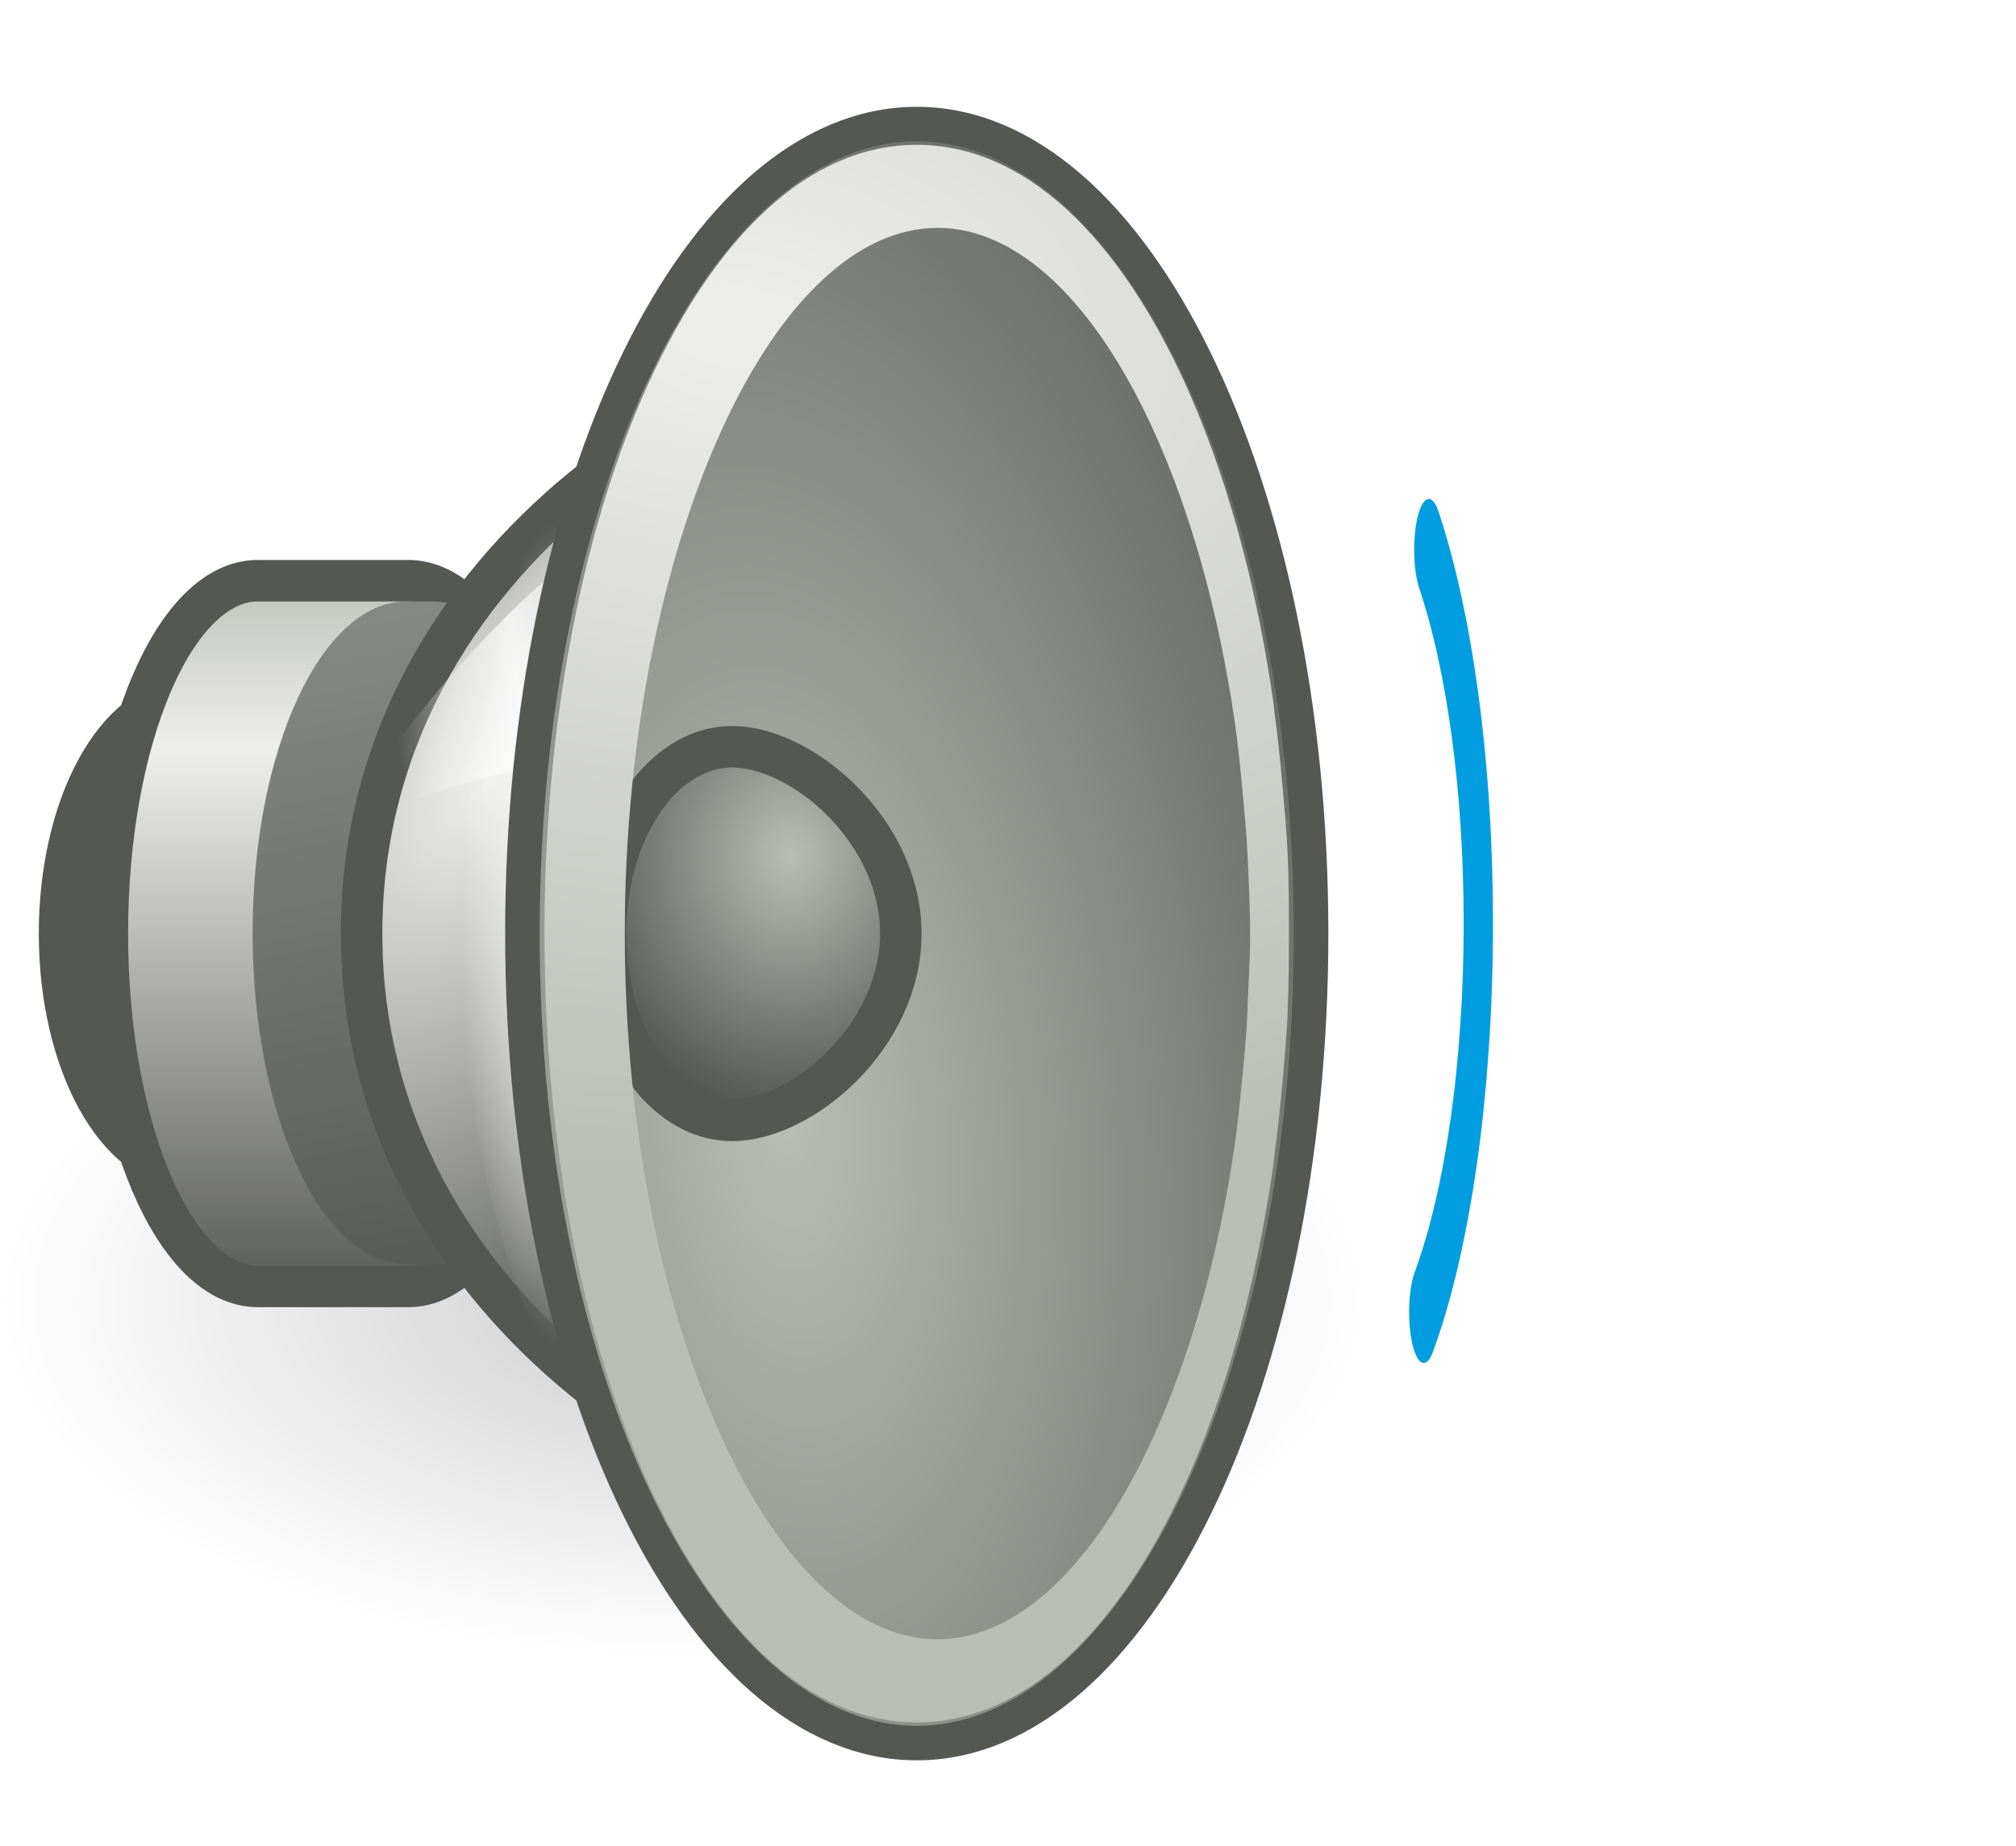
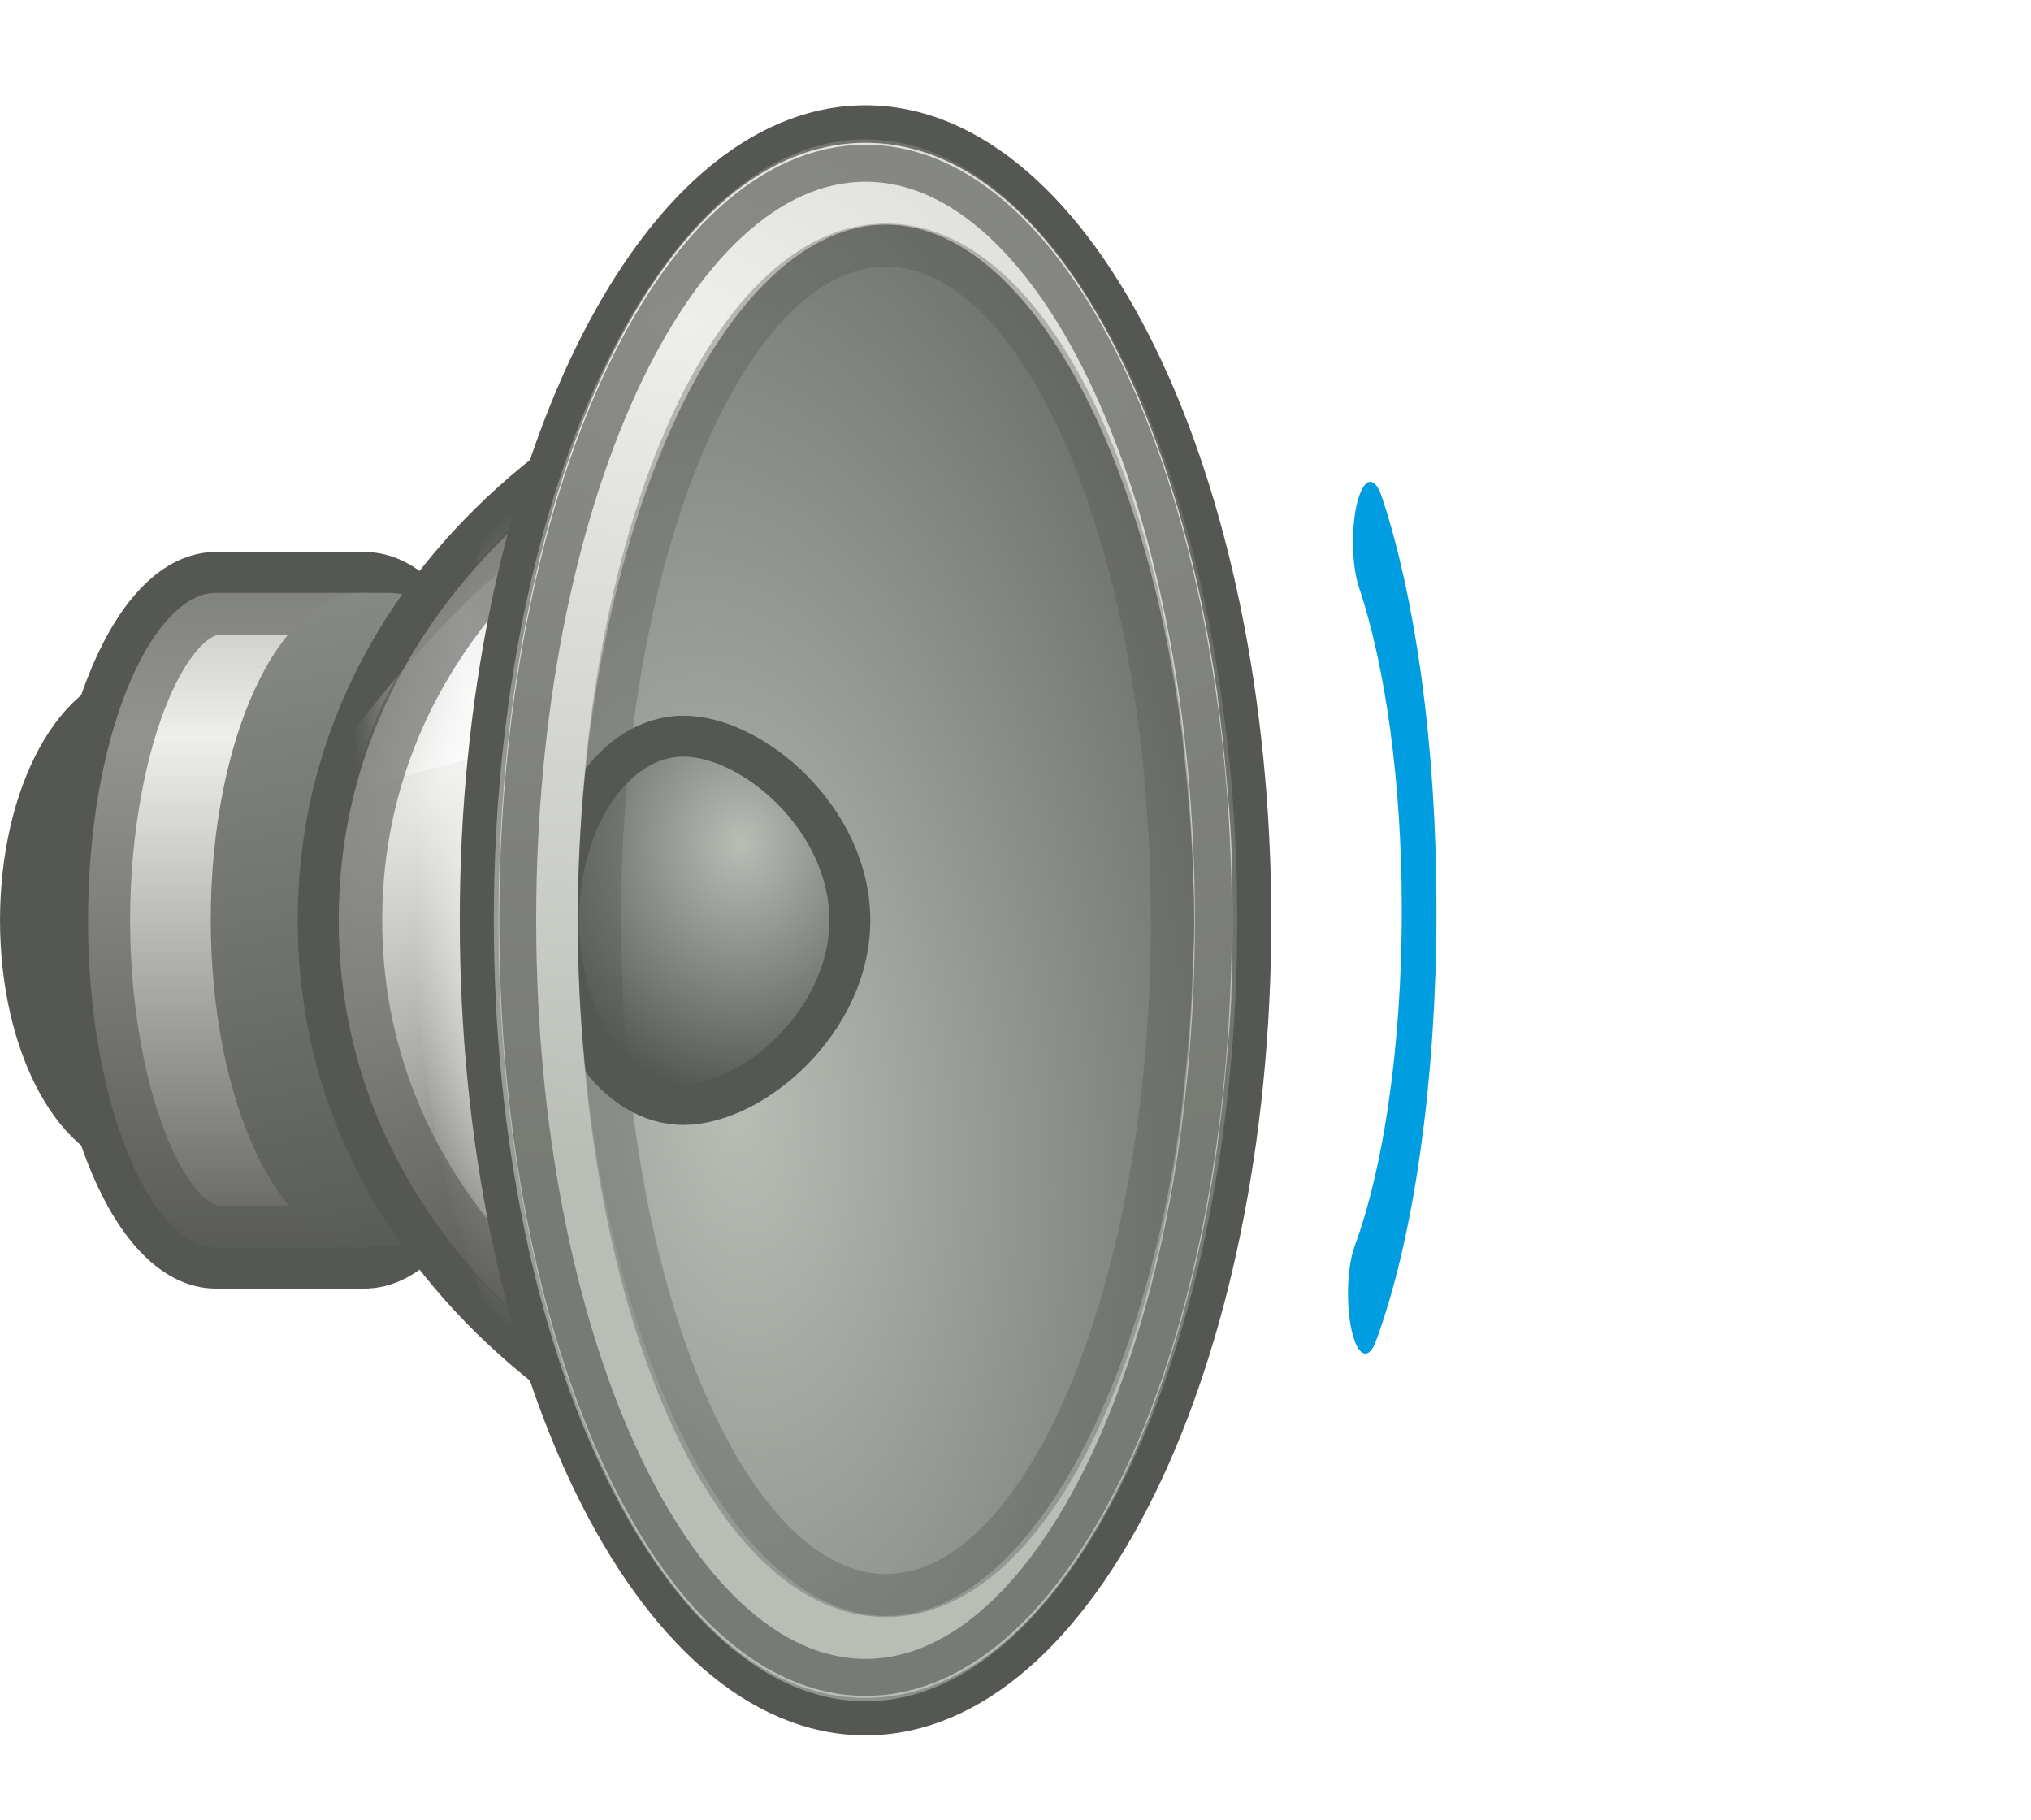
- <svg xmlns="http://www.w3.org/2000/svg" version="1.1" id="svg2" x="0px" y="0px" width="48.568px" height="44.468px" viewBox="0 0 48.568 44.468" enable-background="new 0 0 48.568 44.468" xml:space="preserve">
+ <svg xmlns="http://www.w3.org/2000/svg" version="1.1" id="svg2" x="0px" y="0px" width="49.634px" height="44.468px" viewBox="1.366 1.345 49.634 44.468" enable-background="new 1.366 1.345 49.634 44.468" xml:space="preserve">
  <g id="layer3" display="none">
-     <radialGradient id="path7288_1_" cx="26.048" cy="-431.042" r="6" gradientTransform="matrix(1.9148 -0.5062 -0.6548 -2.477 -352.3472 -1032.008)" gradientUnits="userSpaceOnUse">
+     <radialGradient id="path7288_1_" cx="13.493" cy="-75.574" r="6" gradientTransform="matrix(1.9148 -0.5062 -0.6548 -2.477 -95.5414 -157.8682)" gradientUnits="userSpaceOnUse">
      <stop offset="0" style="stop-color:#000000" />
      <stop offset="1" style="stop-color:#000000;stop-opacity:0" />
    </radialGradient>
    <path id="path7288" display="inline" opacity="0.83" fill="url(#path7288_1_)" enable-background="new    " d="M-8.219,10.5   l-12,12l12,12V10.5z" />
-     <linearGradient id="path2791_1_" gradientUnits="userSpaceOnUse" x1="-210.182" y1="105.189" x2="-211.245" y2="91.371">
-       <stop offset="0" style="stop-color:#FFFFFF" />
-       <stop offset="1" style="stop-color:#FFFFFF;stop-opacity:0" />
-     </linearGradient>
-     <path id="path2791" display="inline" opacity="0.768" fill="none" stroke="url(#path2791_1_)" enable-background="new    " d="   M-7,10.5l-12,12l12,12V10.5z" />
-     <path id="path21580" display="inline" opacity="0.633" fill="#FCE94F" enable-background="new    " d="M-22.625,9   c-0.174,0.053-0.306,0.197-0.344,0.375c-0.704,2.579-2.427,3.586-4.688,5.094c-2.261,1.508-4.982,3.474-7.279,7.813   c-0.067,0.138-0.067,0.299,0,0.438c2.297,4.338,5.021,6.305,7.279,7.813c2.262,1.508,3.984,2.516,4.688,5.094   c0.079,0.223,0.302,0.357,0.535,0.328c0.231-0.031,0.413-0.221,0.434-0.455v-26c0.005-0.157-0.063-0.308-0.188-0.406   C-22.311,8.995-22.473,8.96-22.625,9z" />
+     <path id="path2791" display="inline" opacity="0.768" fill="none" stroke="#000000" enable-background="new    " d="M-7,10.5   l-12,12l12,12V10.5z" />
+     <path id="path21580" display="inline" opacity="0.633" fill="#FCE94F" enable-background="new    " d="M-22.625,9   c-0.174,0.053-0.306,0.197-0.344,0.375c-0.704,2.579-2.427,3.586-4.688,5.094s-4.984,3.474-7.281,7.813   c-0.067,0.138-0.067,0.299,0,0.438c2.297,4.338,5.021,6.305,7.281,7.813s3.984,2.515,4.688,5.094   c0.079,0.221,0.302,0.357,0.535,0.327S-22.021,35.734-22,35.5v-26c0.005-0.157-0.064-0.308-0.188-0.406   C-22.311,8.995-22.473,8.96-22.625,9z" />
    <path id="path21676" display="inline" fill="none" stroke="#000000" d="M-47.5,22.5L-20-8v64L-47.5,22.5z" />
-     <radialGradient id="path21678_1_" cx="-103.913" cy="-47.324" r="2.906" gradientTransform="matrix(7.9904 0 0 -7.9904 776.0863 -355.6406)" gradientUnits="userSpaceOnUse">
+     <radialGradient id="path21678_1_" cx="-20.91" cy="52.474" r="2.906" gradientTransform="matrix(7.9904 0 0 -7.9904 112.8602 441.7843)" gradientUnits="userSpaceOnUse">
      <stop offset="0" style="stop-color:#3465A4;stop-opacity:0" />
      <stop offset="0.855" style="stop-color:#3465A4;stop-opacity:0" />
      <stop offset="1" style="stop-color:#3465A4" />
    </radialGradient>
-     <path id="path21678" display="inline" fill="url(#path21678_1_)" stroke="#204A87" stroke-width="0.125" stroke-linecap="round" stroke-linejoin="round" d="   M-31.5,22.5c0,12.548-10.173,22.723-22.723,22.723S-76.945,35.048-76.945,22.5c0-12.549,10.173-22.723,22.723-22.723   S-31.5,9.951-31.5,22.5z" />
-     <radialGradient id="path21680_1_" cx="-58.2" cy="-113.876" r="2.906" gradientTransform="matrix(5.5288 0 0 -5.5288 267.5515 -607.1024)" gradientUnits="userSpaceOnUse">
+     <path id="path21678" display="inline" fill="url(#path21678_1_)" stroke="#204A87" stroke-width="0.125" stroke-linecap="round" stroke-linejoin="round" d="   M-31.5,22.5c0,12.549-10.173,22.723-22.723,22.723S-76.945,35.049-76.945,22.5c0-12.549,10.173-22.723,22.723-22.723   S-31.5,9.951-31.5,22.5z" />
+     <radialGradient id="path21680_1_" cx="-5.588" cy="30.431" r="2.907" gradientTransform="matrix(5.5288 0 0 -5.5288 -23.3267 190.7408)" gradientUnits="userSpaceOnUse">
      <stop offset="0" style="stop-color:#3465A4;stop-opacity:0" />
      <stop offset="0.819" style="stop-color:#3465A4;stop-opacity:0" />
      <stop offset="1" style="stop-color:#3465A4" />
    </radialGradient>
-     <path id="path21680" display="inline" fill="url(#path21680_1_)" stroke="#204A87" stroke-width="0.181" stroke-linecap="round" stroke-linejoin="round" d="   M-38.5,22.5c0,8.684-7.039,15.723-15.723,15.723c-8.686,0-15.722-7.039-15.722-15.723s7.037-15.723,15.723-15.723   C-45.538,6.777-38.5,13.816-38.5,22.5z" />
-     <radialGradient id="path21682_1_" cx="33.369" cy="-247.191" r="2.907" gradientTransform="matrix(3.419 0 0 -3.419 -168.3098 -822.6464)" gradientUnits="userSpaceOnUse">
+     <path id="path21680" display="inline" fill="url(#path21680_1_)" stroke="#204A87" stroke-width="0.181" stroke-linecap="round" stroke-linejoin="round" d="   M-38.5,22.5c0,8.684-7.039,15.723-15.723,15.723S-69.945,31.184-69.945,22.5s7.039-15.723,15.723-15.723S-38.5,13.816-38.5,22.5z" />
+     <radialGradient id="path21682_1_" cx="24.795" cy="-14.04" r="2.907" gradientTransform="matrix(3.419 0 0 -3.419 -138.994 -25.504)" gradientUnits="userSpaceOnUse">
      <stop offset="0" style="stop-color:#3465A4;stop-opacity:0" />
      <stop offset="0.735" style="stop-color:#3465A4;stop-opacity:0" />
      <stop offset="1" style="stop-color:#3465A4" />
    </radialGradient>
    <path id="path21682" display="inline" fill="url(#path21682_1_)" stroke="#204A87" stroke-width="0.292" stroke-linecap="round" stroke-linejoin="round" d="   M-44.5,22.5c0,5.369-4.353,9.723-9.723,9.723s-9.723-4.354-9.723-9.723c0-5.37,4.353-9.723,9.723-9.723S-44.5,17.13-44.5,22.5z" />
  </g>
-   <radialGradient id="path16236_1_" cx="317.94" cy="-1403.991" r="10.696" gradientTransform="matrix(1.5366 0 0 -0.8 -472.1145 -1091.88)" gradientUnits="userSpaceOnUse">
-     <stop offset="0" style="stop-color:#000000" />
-     <stop offset="1" style="stop-color:#000000;stop-opacity:0" />
-   </radialGradient>
-   <path id="path16236" opacity="0.2" fill="url(#path16236_1_)" enable-background="new    " d="M32.867,31.311  c0,4.728-7.357,8.558-16.433,8.558C7.358,39.869,0,36.039,0,31.311c0-4.726,7.358-8.556,16.436-8.556  C25.51,22.755,32.867,26.587,32.867,31.311z" />
-   <path id="path5330" fill="#2E3436" stroke="#555753" stroke-width="1.303" stroke-linecap="round" d="M7.586,22.489  c0,3.037-1.343,5.5-3,5.5c-1.656,0-3-2.464-3-5.5c0-3.038,1.344-5.5,3-5.5C6.243,16.989,7.586,19.451,7.586,22.489z" />
-   <linearGradient id="path2766_1_" gradientUnits="userSpaceOnUse" x1="759.395" y1="-1064.894" x2="759.395" y2="-1082.902" gradientTransform="matrix(0.9063 0 0 -1 -680.2168 -1051.412)">
-     <stop offset="0" style="stop-color:#BABDB6" />
-     <stop offset="0.253" style="stop-color:#EEEEEC" />
-     <stop offset="1" style="stop-color:#555753" />
-   </linearGradient>
-   <linearGradient id="path2766_2_" gradientUnits="userSpaceOnUse" x1="-147.37" y1="109.999" x2="-147.37" y2="128.008">
-     <stop offset="0" style="stop-color:#555753" />
-     <stop offset="1" style="stop-color:#BABDB6" />
-   </linearGradient>
-   <path id="path2766" fill="url(#path2766_1_)" stroke="url(#path2766_2_)" stroke-linecap="round" d="M6.211,13.989  c-2.001,0-3.625,3.808-3.625,8.5c0,4.692,1.624,8.5,3.625,8.5h3.625c2.001,0,3.625-3.81,3.625-8.5c0-4.691-1.624-8.5-3.625-8.5  H6.211z" />
-   <linearGradient id="path5556_1_" gradientUnits="userSpaceOnUse" x1="-223.587" y1="108.439" x2="-223.587" y2="84.116">
-     <stop offset="0" style="stop-color:#FFFFFF" />
-     <stop offset="1" style="stop-color:#FFFFFF;stop-opacity:0" />
-   </linearGradient>
-   <path id="path5556" opacity="0.6" fill="none" stroke="url(#path5556_1_)" stroke-width="1.058" stroke-linecap="round" enable-background="new    " d="  M6.267,14.989c-0.472,0-1.133,0.546-1.704,1.906c-0.573,1.36-0.979,3.376-0.979,5.593c0,2.219,0.405,4.233,0.979,5.594  c0.572,1.361,1.231,1.906,1.703,1.906h3.573c0.472,0,1.133-0.545,1.704-1.906c0.573-1.358,0.979-3.375,0.979-5.594  c0-2.217-0.405-4.232-0.979-5.593c-0.571-1.361-1.231-1.906-1.704-1.906H6.267z" />
-   <linearGradient id="path6556_1_" gradientUnits="userSpaceOnUse" x1="674.978" y1="-1100.215" x2="671.41" y2="-1082.653" gradientTransform="matrix(1 0 0 -1 -662.9805 -1068.412)">
-     <stop offset="0" style="stop-color:#555753" />
-     <stop offset="1" style="stop-color:#888A85" />
-   </linearGradient>
-   <path id="path6556" fill="url(#path6556_1_)" d="M9.783,14.489c-2.041,0-3.697,3.577-3.697,7.984s1.656,7.983,3.697,7.983h0.638  c2.041,0,3.697-3.576,3.697-7.983s-1.657-7.984-3.698-7.984H9.783z" />
-   <radialGradient id="path1871_1_" cx="1347.118" cy="-213.588" r="12.501" gradientTransform="matrix(0.7132 0.5221 0.9281 -1.1785 -750.7686 -936.2411)" gradientUnits="userSpaceOnUse">
-     <stop offset="0" style="stop-color:#EEEEEC" />
-     <stop offset="1" style="stop-color:#61635F" />
-   </radialGradient>
-   <linearGradient id="path1871_2_" gradientUnits="userSpaceOnUse" x1="-219.682" y1="90.953" x2="-222.789" y2="111.936">
-     <stop offset="0" style="stop-color:#555753" />
-     <stop offset="1" style="stop-color:#BABDB6" />
-   </linearGradient>
-   <path id="path1871" fill="url(#path1871_1_)" stroke="url(#path1871_2_)" stroke-linecap="round" d="M8.711,22.489  c0,9.227,9.188,14.5,14.875,14.5c3.938,0,7-6.496,7-14.5c0-8.003-3.063-14.5-7-14.5C17.898,7.989,8.711,13.262,8.711,22.489z" />
-   <radialGradient id="path6649_1_" cx="-2753.223" cy="1023.547" r="7.756" gradientTransform="matrix(-0.3218 0 0 1.2874 -872.3871 -1295.225)" gradientUnits="userSpaceOnUse">
-     <stop offset="0" style="stop-color:#FFFFFF" />
-     <stop offset="1" style="stop-color:#FFFFFF;stop-opacity:0" />
-   </radialGradient>
-   <path id="path6649" fill="url(#path6649_1_)" d="M31.586,22.489c0,9.389-4.589,17-10.25,17s-10.25-7.611-10.25-17s4.589-17,10.25-17  S31.586,13.1,31.586,22.489z" />
-   <linearGradient id="path6639_1_" gradientUnits="userSpaceOnUse" x1="1023.084" y1="-1086.652" x2="1014.295" y2="-1088.069" gradientTransform="matrix(0.6667 0 0 -1 -666.7859 -1071.412)">
-     <stop offset="0" style="stop-color:#FFFFFF;stop-opacity:0" />
-     <stop offset="0.5" style="stop-color:#FFFFFF" />
-     <stop offset="1" style="stop-color:#FFFFFF;stop-opacity:0" />
-   </linearGradient>
-   <path id="path6639" opacity="0.734" fill="url(#path6639_1_)" enable-background="new    " d="M16.086,11.864  c-2.583,1.395-5.458,4.196-8,8.125c2.7-1.126,5.491-1.96,8-1.75V11.864z" />
-   <linearGradient id="path6567_1_" gradientUnits="userSpaceOnUse" x1="-215.234" y1="114.74" x2="-215.234" y2="76.503">
-     <stop offset="0" style="stop-color:#FFFFFF" />
-     <stop offset="1" style="stop-color:#FFFFFF;stop-opacity:0" />
-   </linearGradient>
-   <path id="path6567" opacity="0.586" fill="none" stroke="url(#path6567_1_)" stroke-width="1.127" stroke-linecap="round" enable-background="new    " d="  M23.544,8.989c-2.524,0-6.075,1.249-8.893,3.565c-2.818,2.317-4.94,5.644-4.94,9.935c0,4.291,2.122,7.617,4.94,9.936  c2.816,2.318,6.367,3.564,8.893,3.564c1.432,0,2.92-1.259,4.095-3.701c1.174-2.445,1.947-5.941,1.947-9.799  c0-3.858-0.773-7.354-1.945-9.797C26.465,10.246,24.975,8.989,23.544,8.989z" />
-   <radialGradient id="path1873_1_" cx="125.76" cy="-201.812" r="8.188" gradientTransform="matrix(2.1263 -0.2 -0.4018 -4.2591 -329.5792 -807.4303)" gradientUnits="userSpaceOnUse">
-     <stop offset="0" style="stop-color:#BABDB6" />
-     <stop offset="1" style="stop-color:#555753" />
-   </radialGradient>
-   <linearGradient id="path1873_2_" gradientUnits="userSpaceOnUse" x1="-194.001" y1="78.949" x2="-194.001" y2="123.691">
-     <stop offset="0" style="stop-color:#555753" />
-     <stop offset="1" style="stop-color:#D3D7CF" />
-   </linearGradient>
-   <path id="path1873" fill="url(#path1873_1_)" stroke="url(#path1873_2_)" stroke-width="0.832" stroke-linecap="round" d="  M31.586,22.489c0,10.77-4.254,19.5-9.5,19.5c-5.247,0-9.5-8.73-9.5-19.5c0-10.771,4.253-19.5,9.5-19.5  C27.332,2.989,31.586,11.719,31.586,22.489z" />
-   <radialGradient id="path3672_1_" cx="420.073" cy="-660.87" r="4" gradientTransform="matrix(1.3094 0 0 -1.5605 -531.0022 -1010.693)" gradientUnits="userSpaceOnUse">
-     <stop offset="0" style="stop-color:#BABDB6" />
-     <stop offset="1" style="stop-color:#555753" />
-   </radialGradient>
-   <path id="path3672" fill="url(#path3672_1_)" stroke="#555753" stroke-linecap="round" d="M21.702,22.489  c0,2.484-2.383,4.5-4.065,4.5c-1.684,0-3.051-2.017-3.051-4.5c0-2.483,1.366-4.5,3.051-4.5  C19.32,17.989,21.702,20.005,21.702,22.489z" />
-   <radialGradient id="path6605_1_" cx="9.067" cy="543.721" r="8.229" gradientTransform="matrix(3.9866 0.117 0 2.53 -18.3576 -1368.785)" gradientUnits="userSpaceOnUse">
-     <stop offset="0" style="stop-color:#EEEEEC" />
-     <stop offset="1" style="stop-color:#BABDB6" />
-   </radialGradient>
-   <path id="path6605" fill="url(#path6605_1_)" d="M22.086,3.489c-2.632,0-4.856,2.25-6.438,5.688  c-1.581,3.438-2.531,8.142-2.531,13.313s0.952,9.875,2.531,13.313s3.806,5.688,6.438,5.688c2.633,0,4.857-2.25,6.438-5.689  c0.985-2.147,1.735-4.811,2.155-7.75c0.015-0.094,0.02-0.188,0.03-0.28c0.076-0.565,0.138-1.131,0.188-1.72  c0.051-0.547,0.098-1.094,0.125-1.655c0.002-0.03-0.002-0.063,0-0.095c0.025-0.596,0.03-1.2,0.03-1.813  c0-0.646-0.002-1.281-0.03-1.907c-0.025-0.557-0.077-1.115-0.125-1.656c-0.052-0.587-0.111-1.152-0.188-1.719  c-0.014-0.095-0.018-0.187-0.03-0.281c-0.42-2.939-1.17-5.602-2.155-7.75C26.943,5.739,24.719,3.489,22.086,3.489z M22.586,5.489  c1.922,0,3.78,1.766,5.188,4.844c0.879,1.924,1.576,4.335,1.969,7.031c0.078,0.539,0.134,1.095,0.188,1.656  c0.047,0.525,0.1,1.053,0.125,1.594c0.028,0.621,0.061,1.236,0.061,1.875c0,0.596-0.035,1.17-0.063,1.75  c-0.003,0.04,0.003,0.084,0,0.125c-0.026,0.536-0.074,1.073-0.125,1.594c-0.055,0.562-0.108,1.117-0.188,1.656  c-0.393,2.694-1.09,5.106-1.969,7.03c-1.406,3.078-3.266,4.845-5.188,4.845s-3.778-1.767-5.188-4.845s-2.344-7.39-2.344-12.156  c0-4.766,0.938-9.078,2.345-12.156C18.806,7.255,20.664,5.489,22.586,5.489z" />
-   <linearGradient id="path6615_1_" gradientUnits="userSpaceOnUse" x1="-204.194" y1="111.841" x2="-197.54" y2="97.646">
-     <stop offset="0" style="stop-color:#000000" />
-     <stop offset="1" style="stop-color:#000000;stop-opacity:0" />
-   </linearGradient>
-   <path id="path6615" opacity="0.366" fill="none" stroke="url(#path6615_1_)" stroke-width="1.054" stroke-linecap="round" enable-background="new    " d="  M29.586,22.489c0,9.113-3.134,16.5-7,16.5c-3.865,0-7-7.388-7-16.5c0-9.112,3.135-16.5,7-16.5  C26.452,5.989,29.586,13.376,29.586,22.489z" />
-   <linearGradient id="path6698_1_" gradientUnits="userSpaceOnUse" x1="-209.932" y1="98.412" x2="-198.877" y2="98.3">
-     <stop offset="0" style="stop-color:#FFFFFF" />
-     <stop offset="1" style="stop-color:#FFFFFF;stop-opacity:0" />
-   </linearGradient>
-   <path id="path6698" opacity="0.655" fill="none" stroke="url(#path6698_1_)" stroke-width="0.903" stroke-linecap="round" enable-background="new    " d="  M30.586,22.489c0,10.217-3.806,18.5-8.5,18.5c-4.692,0-8.5-8.283-8.5-18.5c0-10.216,3.808-18.5,8.5-18.5  C26.78,3.989,30.586,12.272,30.586,22.489z" />
-   <g id="g28807" transform="matrix(0.3535062,0,0,1.224298,13.43562,-3.80102)">
-     <path id="path27920" fill="none" stroke="#009EE0" stroke-width="2" stroke-linecap="round" stroke-linejoin="round" d="   M59.023,28.922c2.271-1.78,3.718-4.55,3.718-7.656c0-2.939-1.309-5.56-3.373-7.344" />
+   <g>
+     <path id="path5330" fill="#2E3436" stroke="#555753" stroke-width="1.303" stroke-linecap="round" d="M8.018,23.833   c0,3.037-1.343,5.5-3,5.5s-3-2.463-3-5.5c0-3.038,1.343-5.5,3-5.5S8.018,20.795,8.018,23.833z" />
+     <linearGradient id="path2766_1_" gradientUnits="userSpaceOnUse" x1="307.574" y1="-268.786" x2="307.574" y2="-286.794" gradientTransform="matrix(0.9063 0 0 -1 -270.2991 -253.96)">
+       <stop offset="0" style="stop-color:#BABDB6" />
+       <stop offset="0.253" style="stop-color:#EEEEEC" />
+       <stop offset="1" style="stop-color:#555753" />
+     </linearGradient>
+     <path id="path2766" fill="url(#path2766_1_)" stroke="#555753" stroke-linecap="round" d="M6.643,15.333   c-2.001,0-3.625,3.808-3.625,8.5c0,4.691,1.624,8.5,3.625,8.5h3.625c2.001,0,3.625-3.809,3.625-8.5c0-4.692-1.624-8.5-3.625-8.5   H6.643z" />
+     <path id="path5556" opacity="0.6" fill="none" stroke="#555753" stroke-width="1.058" stroke-linecap="round" enable-background="new    " d="   M6.699,16.333c-0.47,0-1.131,0.546-1.704,1.906s-0.978,3.376-0.978,5.594s0.405,4.233,0.978,5.594s1.233,1.906,1.704,1.906h3.575   c0.47,0,1.131-0.546,1.704-1.906s0.978-3.376,0.978-5.594s-0.405-4.233-0.978-5.594s-1.233-1.906-1.704-1.906H6.699z" />
+     <linearGradient id="path6556_1_" gradientUnits="userSpaceOnUse" x1="280.089" y1="-304.107" x2="276.521" y2="-286.546" gradientTransform="matrix(1 0 0 -1 -267.6602 -270.96)">
+       <stop offset="0" style="stop-color:#555753" />
+       <stop offset="1" style="stop-color:#888A85" />
+     </linearGradient>
+     <path id="path6556" fill="url(#path6556_1_)" d="M10.214,15.833c-2.041,0-3.697,3.577-3.697,7.984s1.656,7.984,3.697,7.984h0.638   c2.041,0,3.697-3.577,3.697-7.984s-1.656-7.984-3.697-7.984H10.214z" />
+     <radialGradient id="path1871_1_" cx="455.606" cy="-0.529" r="12.501" gradientTransform="matrix(0.7132 0.5221 0.9281 -1.1785 -312.2275 -218.3284)" gradientUnits="userSpaceOnUse">
+       <stop offset="0" style="stop-color:#EEEEEC" />
+       <stop offset="1" style="stop-color:#61635F" />
+     </radialGradient>
+     <path id="path1871" fill="url(#path1871_1_)" stroke="#555753" stroke-linecap="round" d="M9.143,23.833   c0,9.227,9.187,14.5,14.875,14.5c3.938,0,7-6.496,7-14.5s-3.063-14.5-7-14.5C18.33,9.333,9.143,14.606,9.143,23.833z" />
+     <radialGradient id="path6649_1_" cx="-904.625" cy="405.452" r="7.75" gradientTransform="matrix(-0.3218 0 0 1.2874 -277.0974 -498.1458)" gradientUnits="userSpaceOnUse">
+       <stop offset="0" style="stop-color:#FFFFFF" />
+       <stop offset="1" style="stop-color:#FFFFFF;stop-opacity:0" />
+     </radialGradient>
+     <path id="path6649" fill="url(#path6649_1_)" d="M32.018,23.833c0,9.389-4.589,17-10.25,17s-10.25-7.611-10.25-17   s4.589-17,10.25-17S32.018,14.444,32.018,23.833z" />
+     <linearGradient id="path6639_1_" gradientUnits="userSpaceOnUse" x1="354.65" y1="-290.547" x2="345.863" y2="-291.964" gradientTransform="matrix(0.6667 0 0 -1 -220.7214 -273.96)">
+       <stop offset="0" style="stop-color:#FFFFFF;stop-opacity:0" />
+       <stop offset="0.5" style="stop-color:#FFFFFF" />
+       <stop offset="1" style="stop-color:#FFFFFF;stop-opacity:0" />
+     </linearGradient>
+     <path id="path6639" opacity="0.734" fill="url(#path6639_1_)" enable-background="new    " d="M16.518,13.208   c-2.583,1.395-5.458,4.196-8,8.125c2.7-1.126,5.491-1.96,8-1.75V13.208z" />
+     <path id="path6567" opacity="0.586" fill="none" stroke="#555753" stroke-width="1.127" stroke-linecap="round" enable-background="new    " d="   M23.976,10.333c-2.526,0-6.075,1.249-8.893,3.565c-2.818,2.317-4.94,5.644-4.94,9.935c0,4.291,2.122,7.617,4.94,9.935   s6.367,3.565,8.893,3.565c1.43,0,2.92-1.258,4.094-3.701c1.172-2.445,1.947-5.941,1.947-9.799c0-3.858-0.775-7.354-1.947-9.798   C26.896,11.59,25.406,10.333,23.976,10.333z" />
+     <radialGradient id="path1873_1_" cx="57.735" cy="-4.534" r="8.188" gradientTransform="matrix(2.1263 -0.2 -0.4018 -4.2591 -105.2371 20.5315)" gradientUnits="userSpaceOnUse">
+       <stop offset="0" style="stop-color:#BABDB6" />
+       <stop offset="1" style="stop-color:#555753" />
+     </radialGradient>
+     <path id="path1873" fill="url(#path1873_1_)" stroke="#555753" stroke-width="0.832" stroke-linecap="round" d="M32.018,23.833   c0,10.77-4.254,19.5-9.5,19.5c-5.247,0-9.5-8.73-9.5-19.5s4.253-19.5,9.5-19.5C27.764,4.333,32.018,13.063,32.018,23.833z" />
+     <radialGradient id="path3672_1_" cx="154.237" cy="-150.742" r="4" gradientTransform="matrix(1.3094 0 0 -1.5605 -182.4846 -213.297)" gradientUnits="userSpaceOnUse">
+       <stop offset="0" style="stop-color:#BABDB6" />
+       <stop offset="1" style="stop-color:#555753" />
+     </radialGradient>
+     <path id="path3672" fill="url(#path3672_1_)" stroke="#555753" stroke-linecap="round" d="M22.134,23.833   c0,2.484-2.383,4.5-4.066,4.5s-3.05-2.016-3.05-4.5c0-2.484,1.366-4.5,3.05-4.5S22.134,21.349,22.134,23.833z" />
+     <radialGradient id="path6605_1_" cx="23.52" cy="235.5" r="8.229" gradientTransform="matrix(3.9866 0.117 0 2.53 -75.5467 -589.325)" gradientUnits="userSpaceOnUse">
+       <stop offset="0" style="stop-color:#EEEEEC" />
+       <stop offset="1" style="stop-color:#BABDB6" />
+     </radialGradient>
+     <path id="path6605" fill="url(#path6605_1_)" d="M22.518,4.833c-2.632,0-4.858,2.25-6.438,5.688s-2.531,8.143-2.531,13.313   s0.952,9.875,2.531,13.313s3.805,5.688,6.438,5.688c2.633,0,4.857-2.25,6.438-5.688c0.987-2.148,1.737-4.811,2.156-7.75   c0.014-0.093,0.019-0.188,0.031-0.281c0.076-0.566,0.136-1.131,0.188-1.719c0.051-0.547,0.098-1.094,0.125-1.656   c0.002-0.031-0.002-0.063,0-0.094c0.027-0.596,0.031-1.201,0.031-1.813c0-0.645-0.001-1.28-0.031-1.906   c-0.025-0.557-0.077-1.115-0.125-1.656c-0.052-0.587-0.111-1.152-0.188-1.719c-0.014-0.095-0.018-0.187-0.031-0.281   c-0.419-2.939-1.169-5.602-2.156-7.75C27.375,7.083,25.15,4.833,22.518,4.833z M23.018,6.833c1.922,0,3.78,1.766,5.188,4.844   c0.879,1.924,1.576,4.335,1.969,7.031c0.078,0.539,0.134,1.095,0.188,1.656c0.047,0.525,0.1,1.053,0.125,1.594   c0.031,0.621,0.063,1.236,0.063,1.875c0,0.596-0.035,1.17-0.063,1.75c-0.002,0.041,0.002,0.084,0,0.125   c-0.027,0.537-0.075,1.073-0.125,1.594c-0.054,0.561-0.109,1.117-0.188,1.656c-0.393,2.695-1.09,5.107-1.969,7.031   c-1.407,3.078-3.266,4.844-5.188,4.844c-1.922,0-3.78-1.766-5.188-4.844s-2.344-7.391-2.344-12.156   c0-4.766,0.937-9.078,2.344-12.156S21.095,6.833,23.018,6.833z" />
+     <path id="path6615" opacity="0.366" fill="none" stroke="#555753" stroke-width="1.054" stroke-linecap="round" enable-background="new    " d="   M30.018,23.833c0,9.113-3.134,16.5-7,16.5s-7-7.387-7-16.5c0-9.113,3.134-16.5,7-16.5S30.018,14.72,30.018,23.833z" />
+     <path id="path6698" opacity="0.655" fill="none" stroke="#555753" stroke-width="0.903" stroke-linecap="round" enable-background="new    " d="   M31.018,23.833c0,10.217-3.806,18.5-8.5,18.5s-8.5-8.283-8.5-18.5c0-10.217,3.806-18.5,8.5-18.5S31.018,13.616,31.018,23.833z" />
+     <g id="g28807" transform="matrix(0.3535062,0,0,1.224298,13.43562,-3.80102)">
+       <path id="path27920" fill="none" stroke="#009EE0" stroke-width="2.4" stroke-linecap="round" stroke-linejoin="round" d="    M60.245,30.02c2.271-1.78,3.718-4.55,3.718-7.656c0-2.939-1.309-5.56-3.373-7.344" />
+     </g>
  </g>
</svg>
